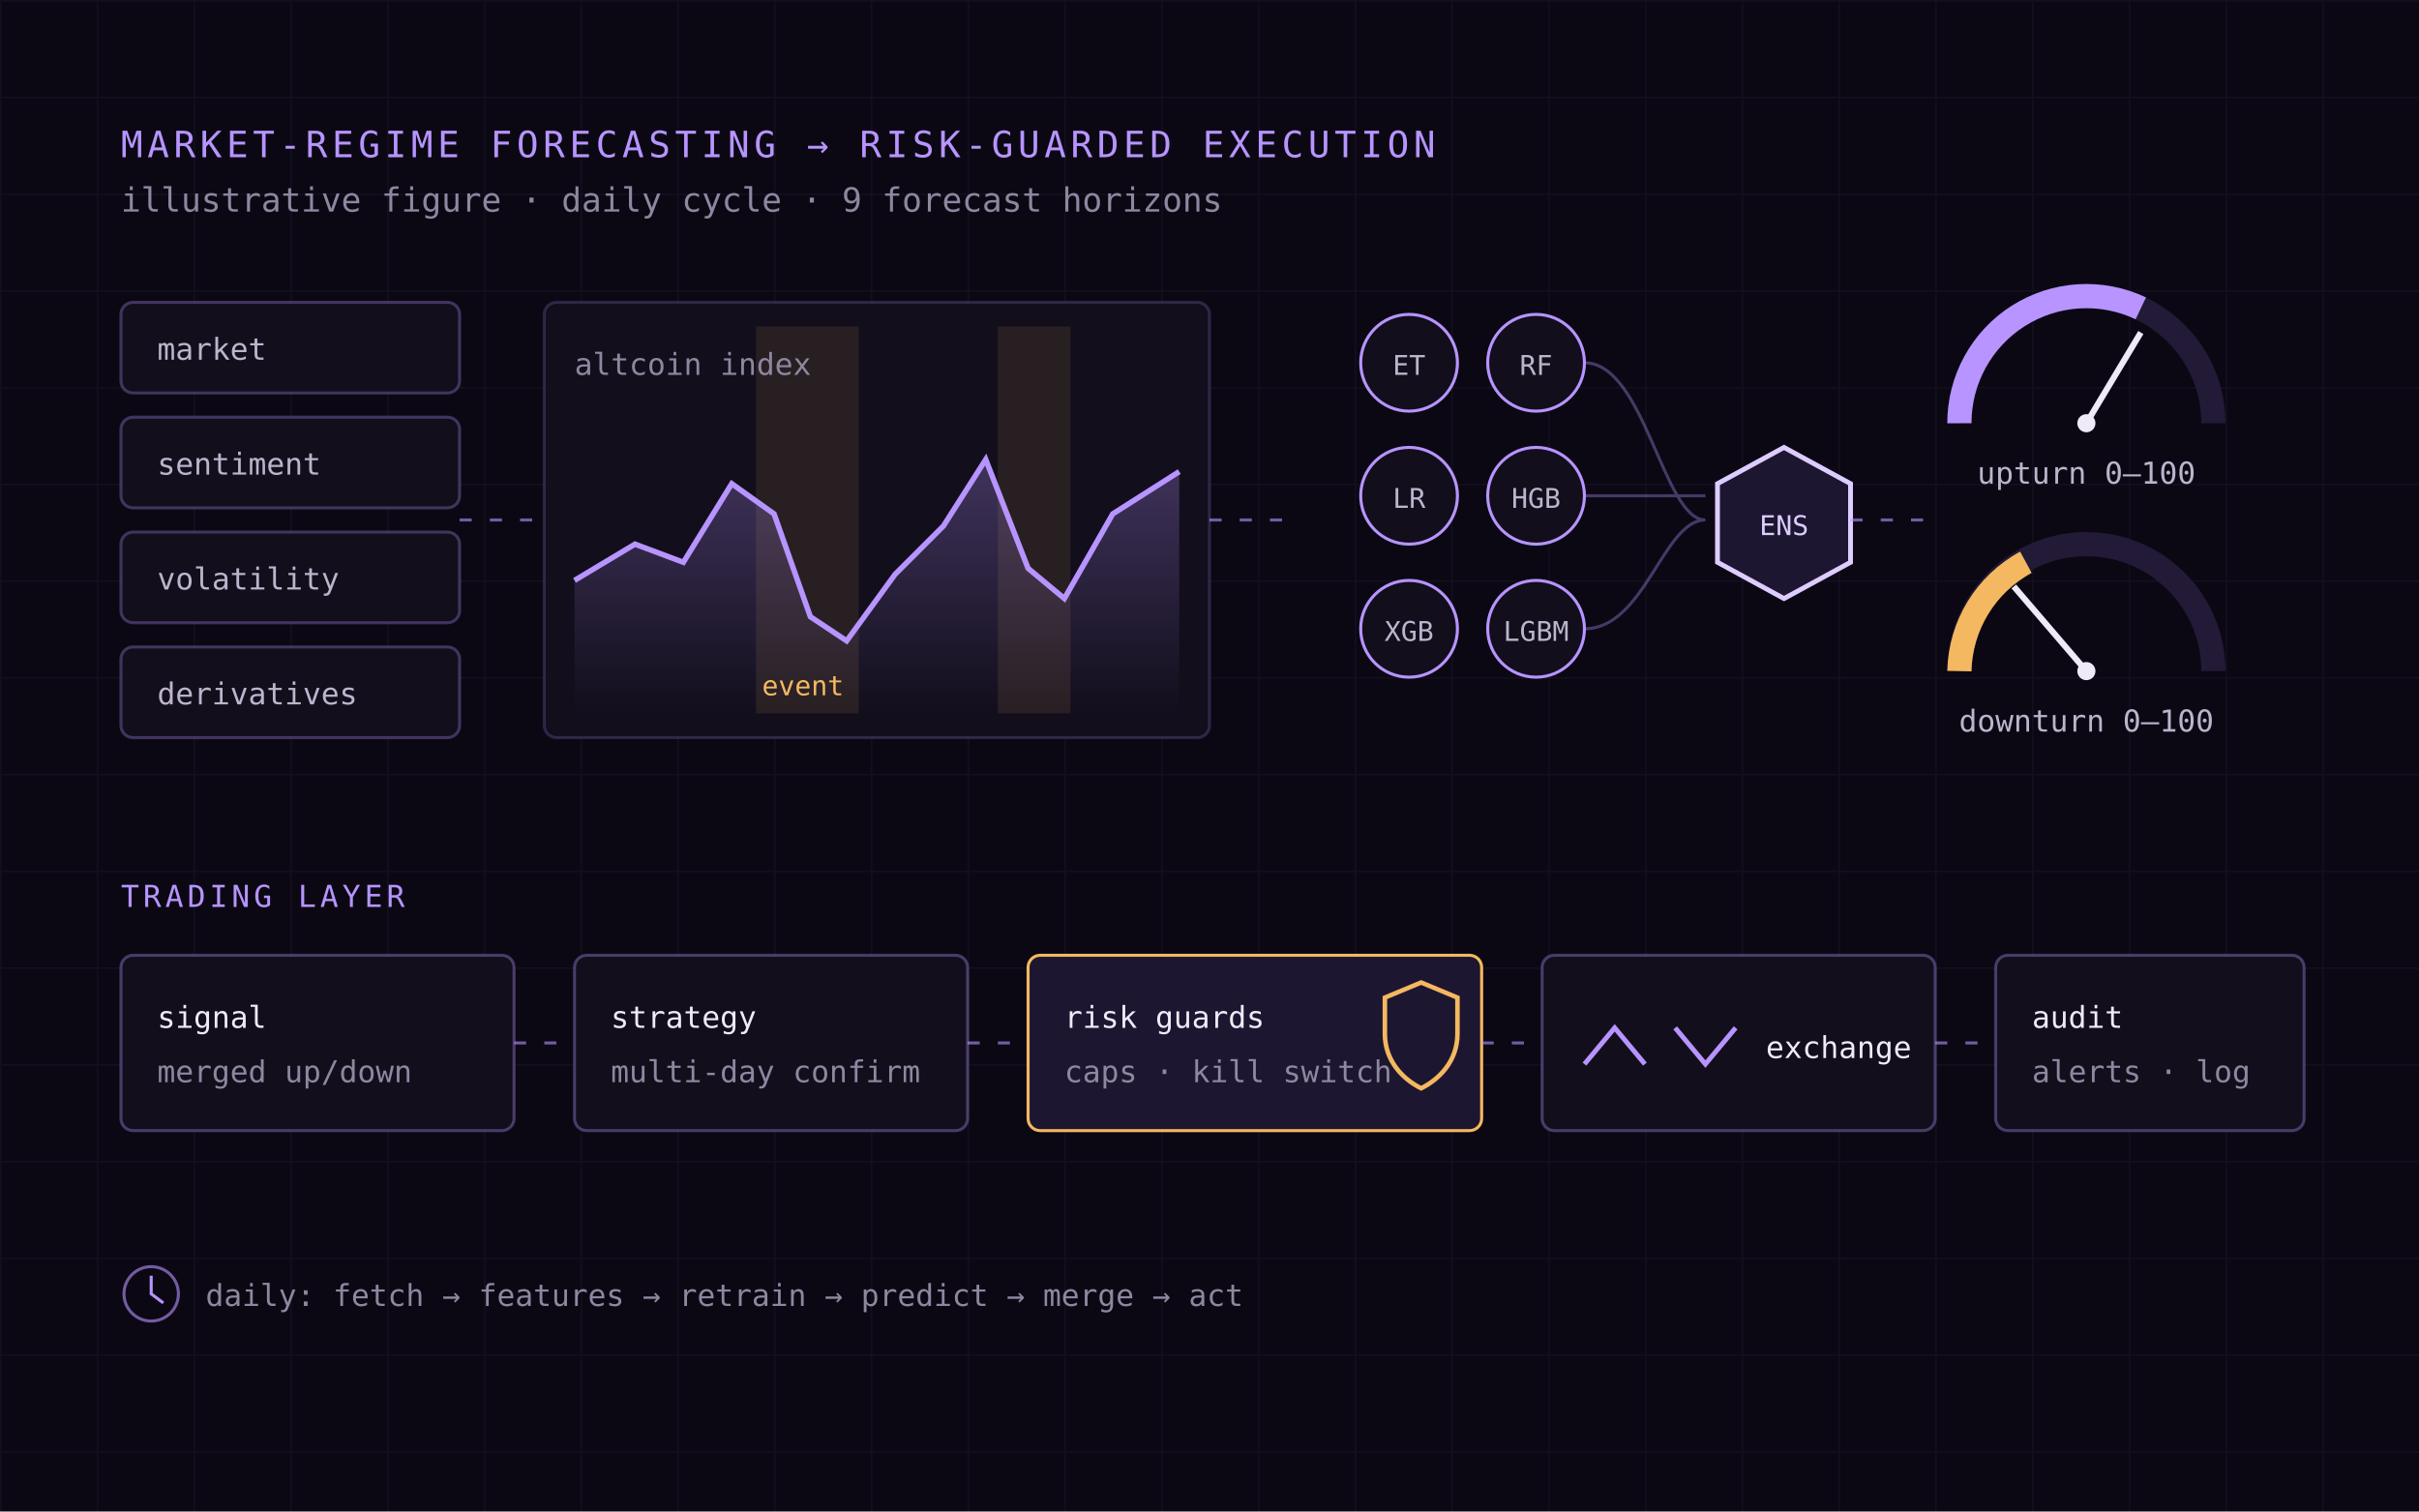
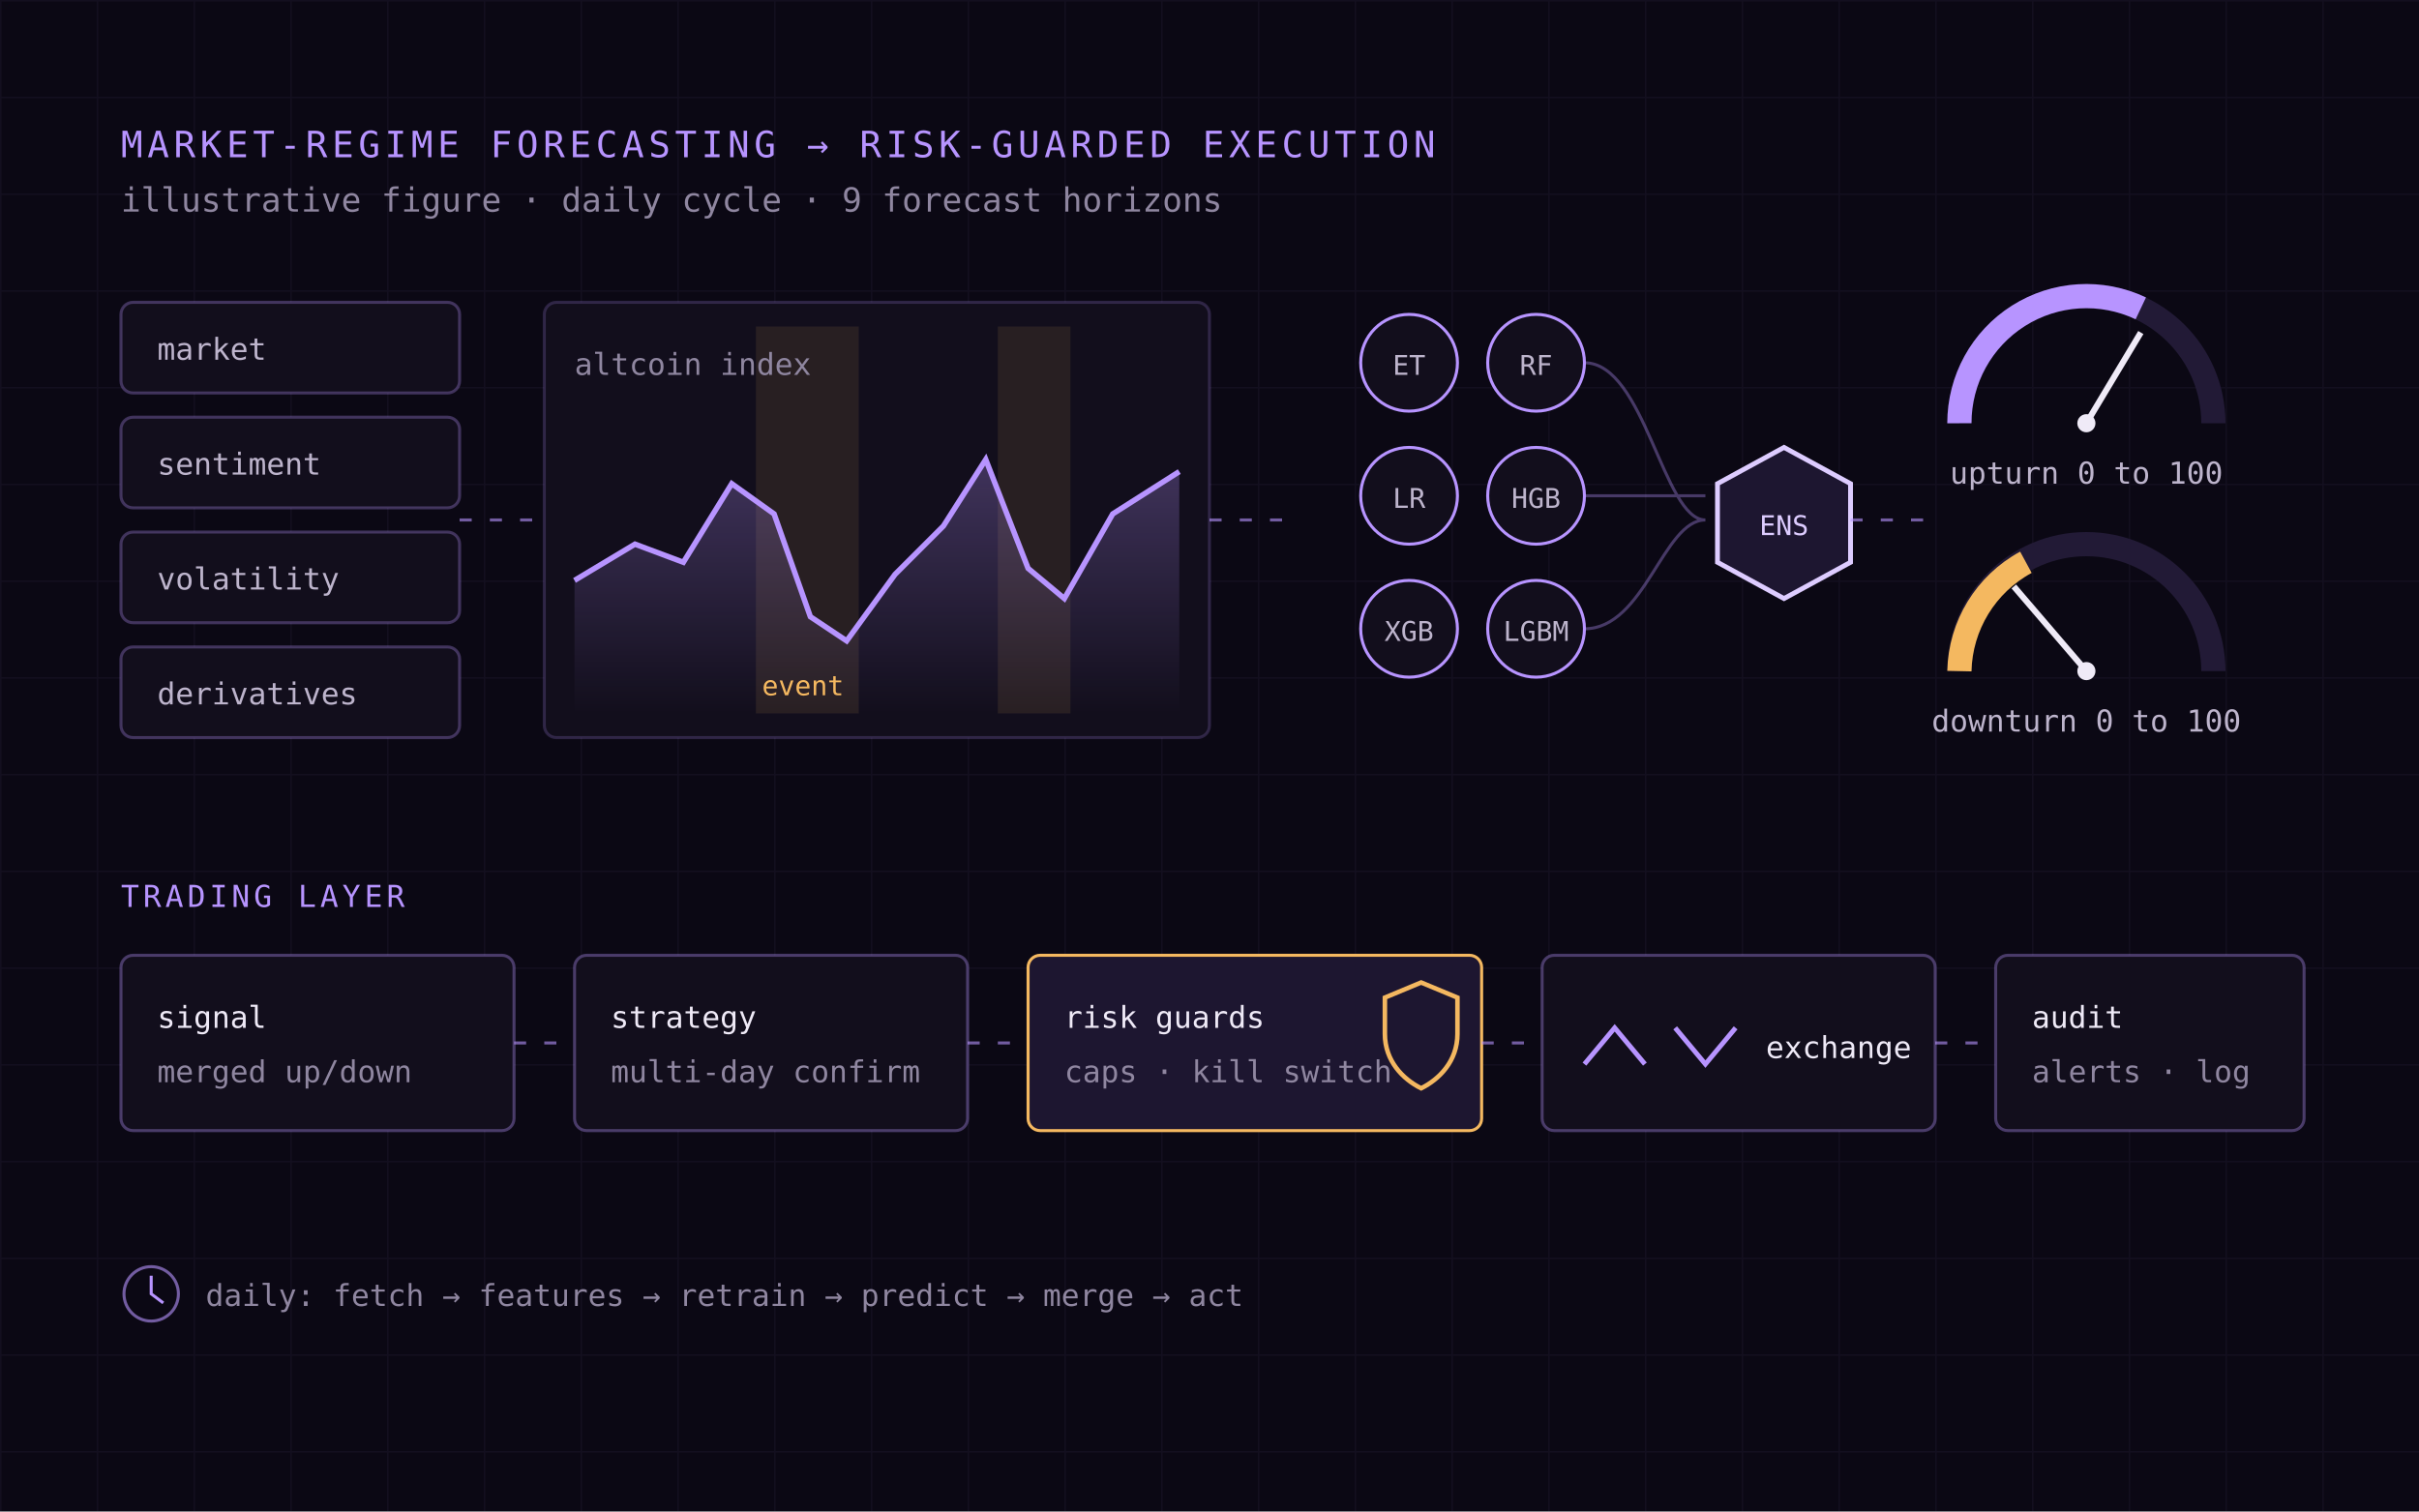
<svg xmlns="http://www.w3.org/2000/svg" viewBox="0 0 800 500" font-family="JetBrains Mono, Consolas, Menlo, monospace">
  <defs>
    <pattern id="g" width="32" height="32" patternUnits="userSpaceOnUse">
      <path d="M32 0H0v32" fill="none" stroke="#b794ff" stroke-opacity=".05" />
    </pattern>
    <linearGradient id="area" x1="0" y1="0" x2="0" y2="1">
      <stop offset="0" stop-color="#b794ff" stop-opacity=".28" />
      <stop offset="1" stop-color="#b794ff" stop-opacity="0" />
    </linearGradient>
    <style>
      .flow { stroke-dasharray: 4 6; animation: flow 1.6s linear infinite; }
      @keyframes flow { to { stroke-dashoffset: -20; } }
      @media (prefers-reduced-motion: reduce) { .flow { animation: none; } }
    </style>
  </defs>
  <rect width="800" height="500" fill="#0b0814" />
  <rect width="800" height="500" fill="url(#g)" />
  <text x="40" y="52" fill="#b794ff" font-size="12" letter-spacing="1.5">MARKET-REGIME FORECASTING → RISK-GUARDED EXECUTION</text>
  <text x="40" y="70" fill="#8f86a0" font-size="11">illustrative figure · daily cycle · 9 forecast horizons</text>
  <g font-size="10" fill="#bdb4cc">
    <g transform="translate(40 100)">
      <rect width="112" height="30" rx="4" fill="#120e1c" stroke="#b794ff" stroke-opacity=".3" />
      <text x="12" y="19">market</text>
    </g>
    <g transform="translate(40 138)">
      <rect width="112" height="30" rx="4" fill="#120e1c" stroke="#b794ff" stroke-opacity=".3" />
      <text x="12" y="19">sentiment</text>
    </g>
    <g transform="translate(40 176)">
      <rect width="112" height="30" rx="4" fill="#120e1c" stroke="#b794ff" stroke-opacity=".3" />
      <text x="12" y="19">volatility</text>
    </g>
    <g transform="translate(40 214)">
      <rect width="112" height="30" rx="4" fill="#120e1c" stroke="#b794ff" stroke-opacity=".3" />
      <text x="12" y="19">derivatives</text>
    </g>
  </g>
  <g transform="translate(180 100)">
    <rect width="220" height="144" rx="4" fill="#120e1c" stroke="#b794ff" stroke-opacity=".2" />
    <rect x="70" y="8" width="34" height="128" fill="#f4b860" fill-opacity=".1" />
    <rect x="150" y="8" width="24" height="128" fill="#f4b860" fill-opacity=".1" />
    <path d="M10 92 30 80 46 86 62 60 76 70 88 104 100 112 116 90 132 74 146 52 160 88 172 98 188 70 210 56V136H10Z" fill="url(#area)" />
    <path d="M10 92 30 80 46 86 62 60 76 70 88 104 100 112 116 90 132 74 146 52 160 88 172 98 188 70 210 56" fill="none" stroke="#b794ff" stroke-width="1.8" />
    <text x="10" y="24" fill="#8f86a0" font-size="10">altcoin index</text>
    <text x="72" y="130" fill="#f4b860" font-size="9">event</text>
  </g>
  <g fill="none" stroke="#b794ff" stroke-opacity=".6" class="flow">
    <path d="M152 172h28" />
    <path d="M400 172h30" />
  </g>
  <g font-size="9" fill="#bdb4cc" text-anchor="middle">
    <g transform="translate(450 104)">
      <circle cx="16" cy="16" r="16" fill="#120e1c" stroke="#b794ff" />
      <text x="16" y="20">ET</text>
      <circle cx="58" cy="16" r="16" fill="#120e1c" stroke="#b794ff" />
      <text x="58" y="20">RF</text>
      <circle cx="16" cy="60" r="16" fill="#120e1c" stroke="#b794ff" />
      <text x="16" y="64">LR</text>
      <circle cx="58" cy="60" r="16" fill="#120e1c" stroke="#b794ff" />
      <text x="58" y="64">HGB</text>
      <circle cx="16" cy="104" r="16" fill="#120e1c" stroke="#b794ff" />
      <text x="16" y="108">XGB</text>
      <circle cx="58" cy="104" r="16" fill="#120e1c" stroke="#b794ff" />
      <text x="58" y="108">LGBM</text>
    </g>
  </g>
  <g stroke="#b794ff" stroke-opacity=".35" fill="none">
    <path d="M524 120c20 0 26 52 40 52M524 164h40M524 208c20 0 26-36 40-36" />
  </g>
  <path d="M590 148l22 12v26l-22 12-22-12v-26z" fill="#1d1630" stroke="#ddccff" stroke-width="1.6" />
  <text x="590" y="177" fill="#ddccff" font-size="9" text-anchor="middle">ENS</text>
  <g font-size="10" text-anchor="middle">
    <g transform="translate(690 140)">
      <path d="M-42 0a42 42 0 0 1 84 0" fill="none" stroke="#221a36" stroke-width="8" />
      <path d="M-42 0a42 42 0 0 1 60-38" fill="none" stroke="#b794ff" stroke-width="8" />
      <g>
        <path d="M0 0 18-30" stroke="#efeaf7" stroke-width="2" />
      </g>
      <circle r="3" fill="#efeaf7" />
-       <text y="20" fill="#bdb4cc">upturn 0–100</text>
+       <text y="20" fill="#bdb4cc">upturn 0 to 100</text>
    </g>
    <g transform="translate(690 222)">
      <path d="M-42 0a42 42 0 0 1 84 0" fill="none" stroke="#221a36" stroke-width="8" />
      <path d="M-42 0a42 42 0 0 1 22-36" fill="none" stroke="#f4b860" stroke-width="8" />
      <g>
        <path d="M0 0-24-28" stroke="#efeaf7" stroke-width="2" />
      </g>
      <circle r="3" fill="#efeaf7" />
-       <text y="20" fill="#bdb4cc">downturn 0–100</text>
+       <text y="20" fill="#bdb4cc">downturn 0 to 100</text>
    </g>
  </g>
  <path d="M612 172h30" stroke="#b794ff" stroke-opacity=".6" fill="none" class="flow" />
  <g transform="translate(40 300)">
    <text x="0" y="0" fill="#b794ff" font-size="10" letter-spacing="1.3">TRADING LAYER</text>
    <g font-size="10" fill="#efeaf7">
      <g transform="translate(0 16)">
        <rect width="130" height="58" rx="4" fill="#120e1c" stroke="#b794ff" stroke-opacity=".35" />
        <text x="12" y="24">signal</text>
        <text x="12" y="42" fill="#8f86a0">merged up/down</text>
      </g>
      <g transform="translate(150 16)">
        <rect width="130" height="58" rx="4" fill="#120e1c" stroke="#b794ff" stroke-opacity=".35" />
        <text x="12" y="24">strategy</text>
        <text x="12" y="42" fill="#8f86a0">multi-day confirm</text>
      </g>
      <g transform="translate(300 16)">
        <rect width="150" height="58" rx="4" fill="#1d1630" stroke="#f4b860" />
        <path d="M124 14l12-5 12 5v12c0 9-6 15-12 18-6-3-12-9-12-18z" fill="none" stroke="#f4b860" stroke-width="1.5" transform="translate(-6 0)" />
        <text x="12" y="24">risk guards</text>
        <text x="12" y="42" fill="#8f86a0">caps · kill switch</text>
      </g>
      <g transform="translate(470 16)">
        <rect width="130" height="58" rx="4" fill="#120e1c" stroke="#b794ff" stroke-opacity=".35" />
        <path d="M14 36l10-12 10 12M44 24l10 12 10-12" fill="none" stroke="#b794ff" stroke-width="1.6" />
        <text x="74" y="34">exchange</text>
      </g>
      <g transform="translate(620 16)">
        <rect width="102" height="58" rx="4" fill="#120e1c" stroke="#b794ff" stroke-opacity=".35" />
        <text x="12" y="24">audit</text>
        <text x="12" y="42" fill="#8f86a0">alerts · log</text>
      </g>
    </g>
    <g stroke="#b794ff" stroke-opacity=".6" fill="none" class="flow">
      <path d="M130 45h20M280 45h20M450 45h20M600 45h20" />
    </g>
  </g>
  <g transform="translate(40 418)" font-size="10" fill="#8f86a0">
    <circle cx="10" cy="10" r="9" fill="none" stroke="#b794ff" stroke-opacity=".6" />
    <path d="M10 4v6l4 3" stroke="#b794ff" fill="none" />
    <text x="28" y="14">daily: fetch → features → retrain → predict → merge → act</text>
  </g>
</svg>
